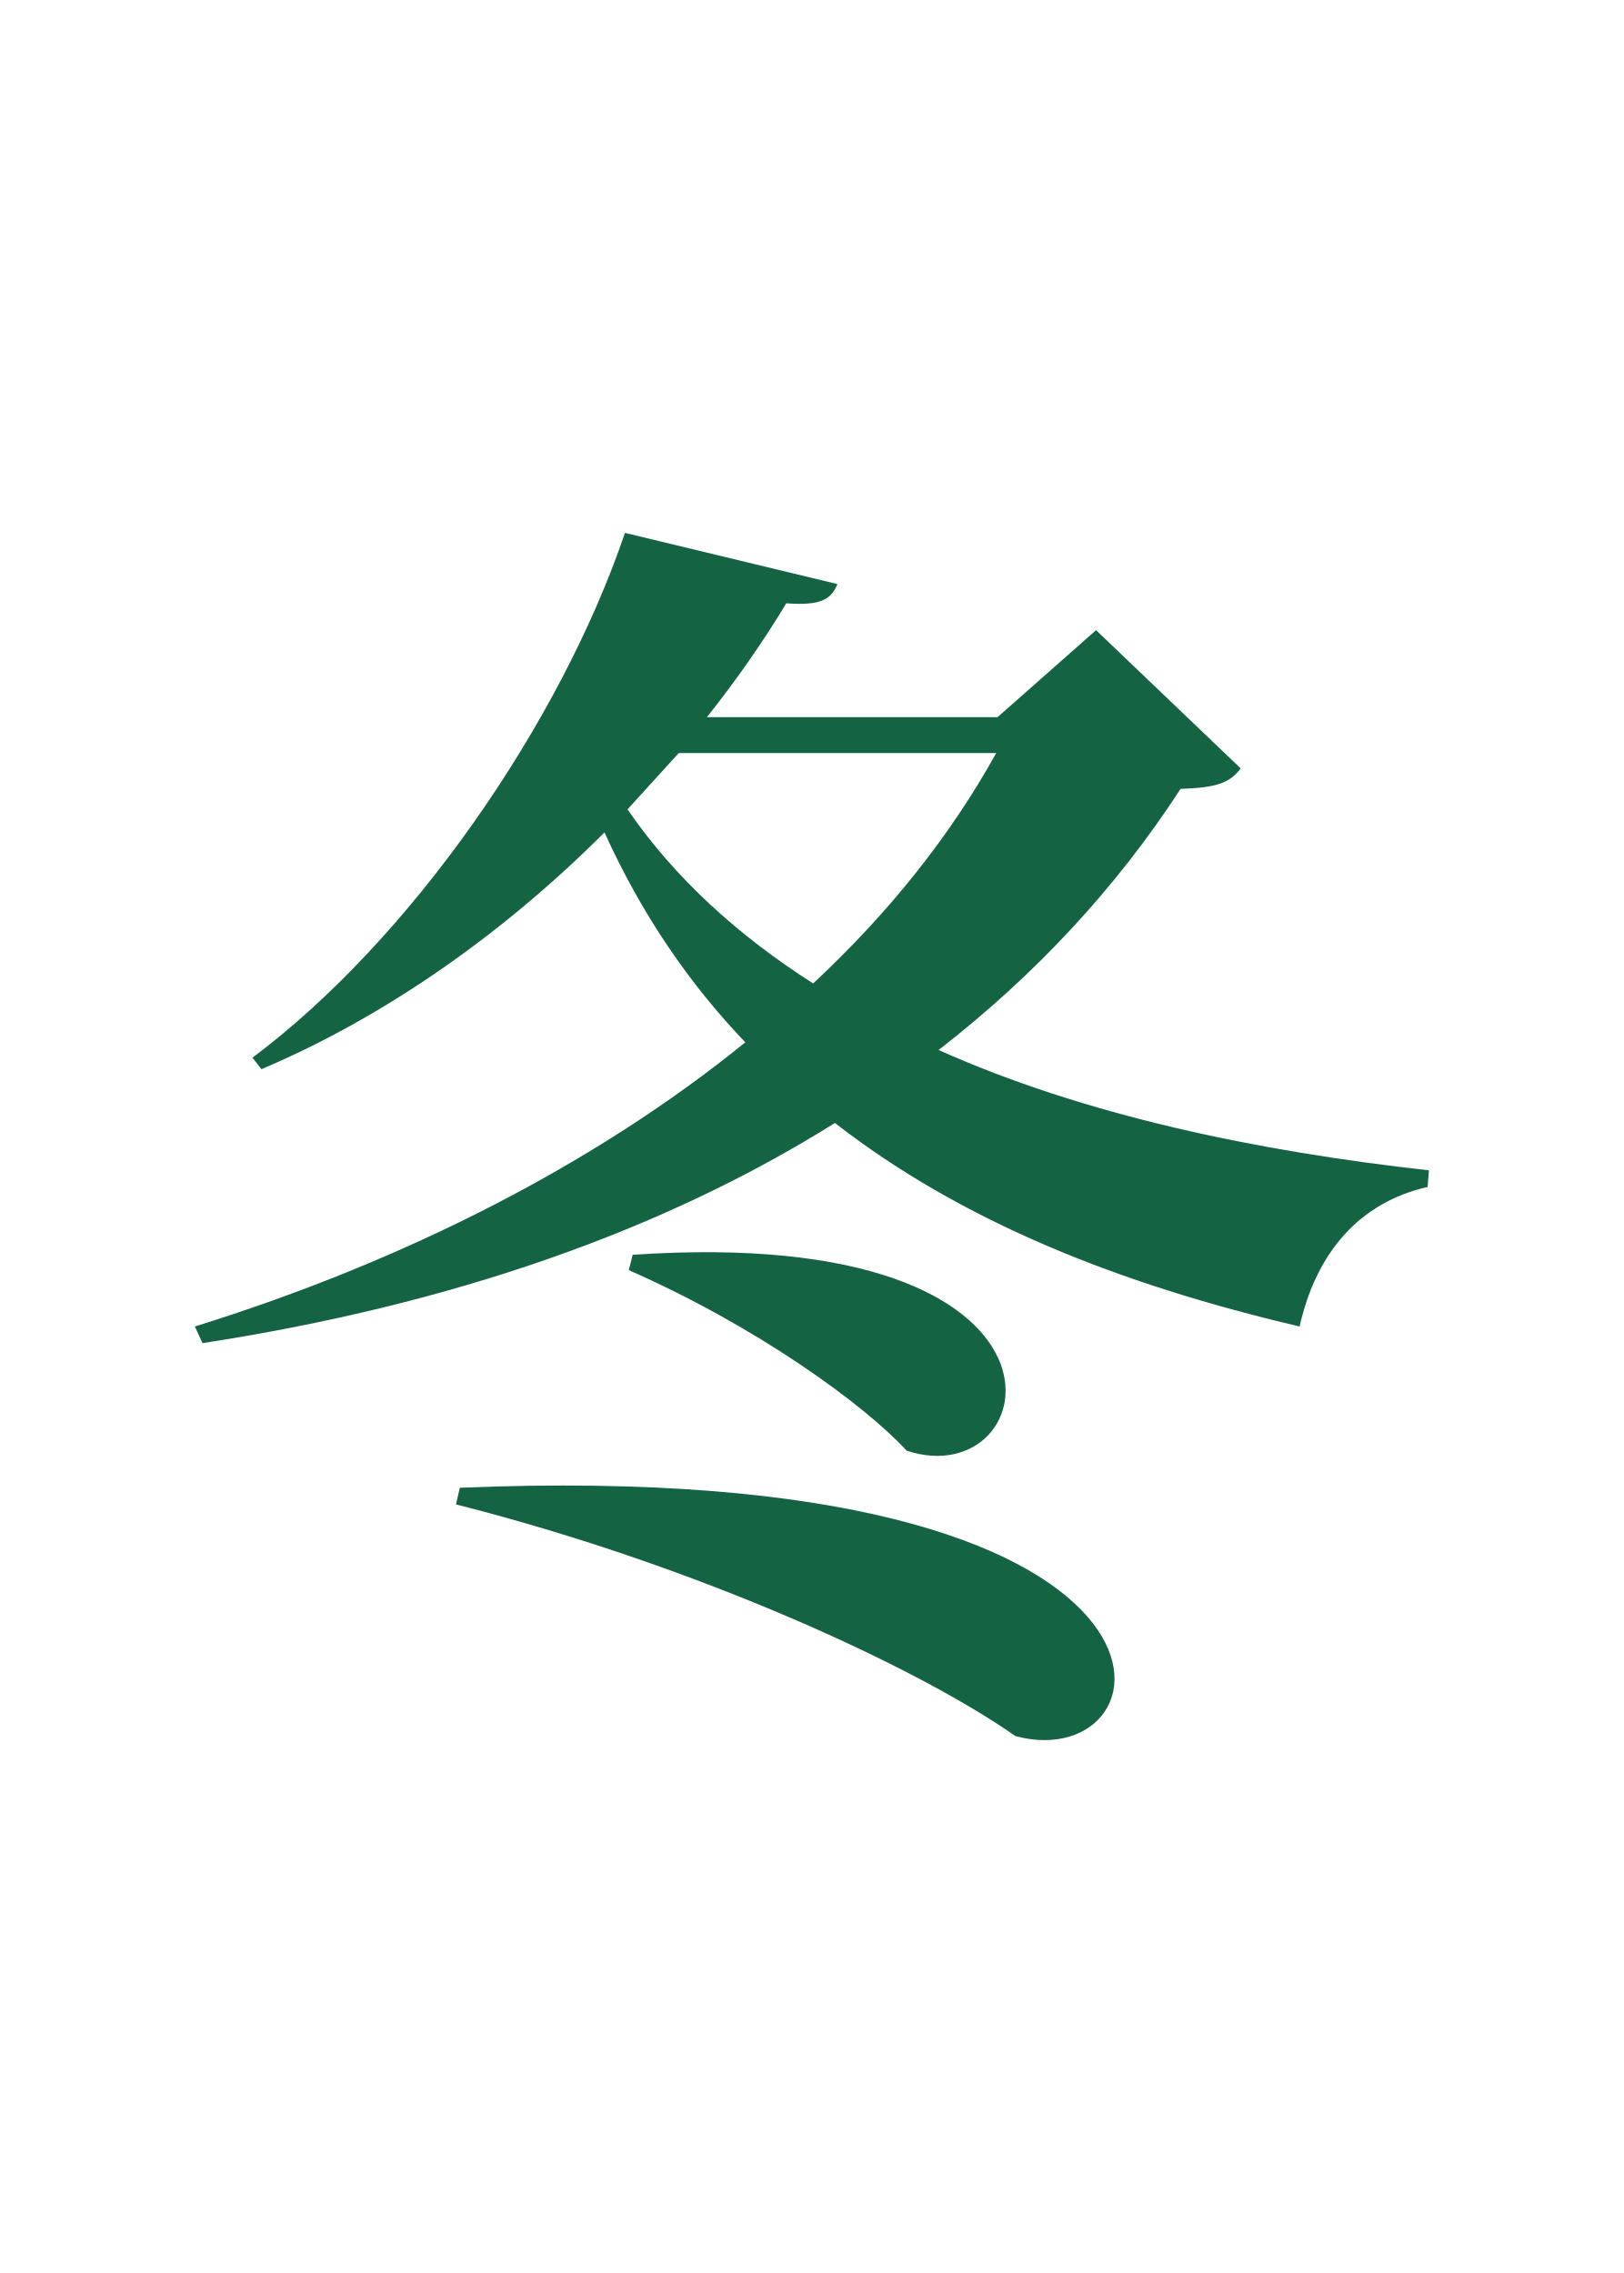
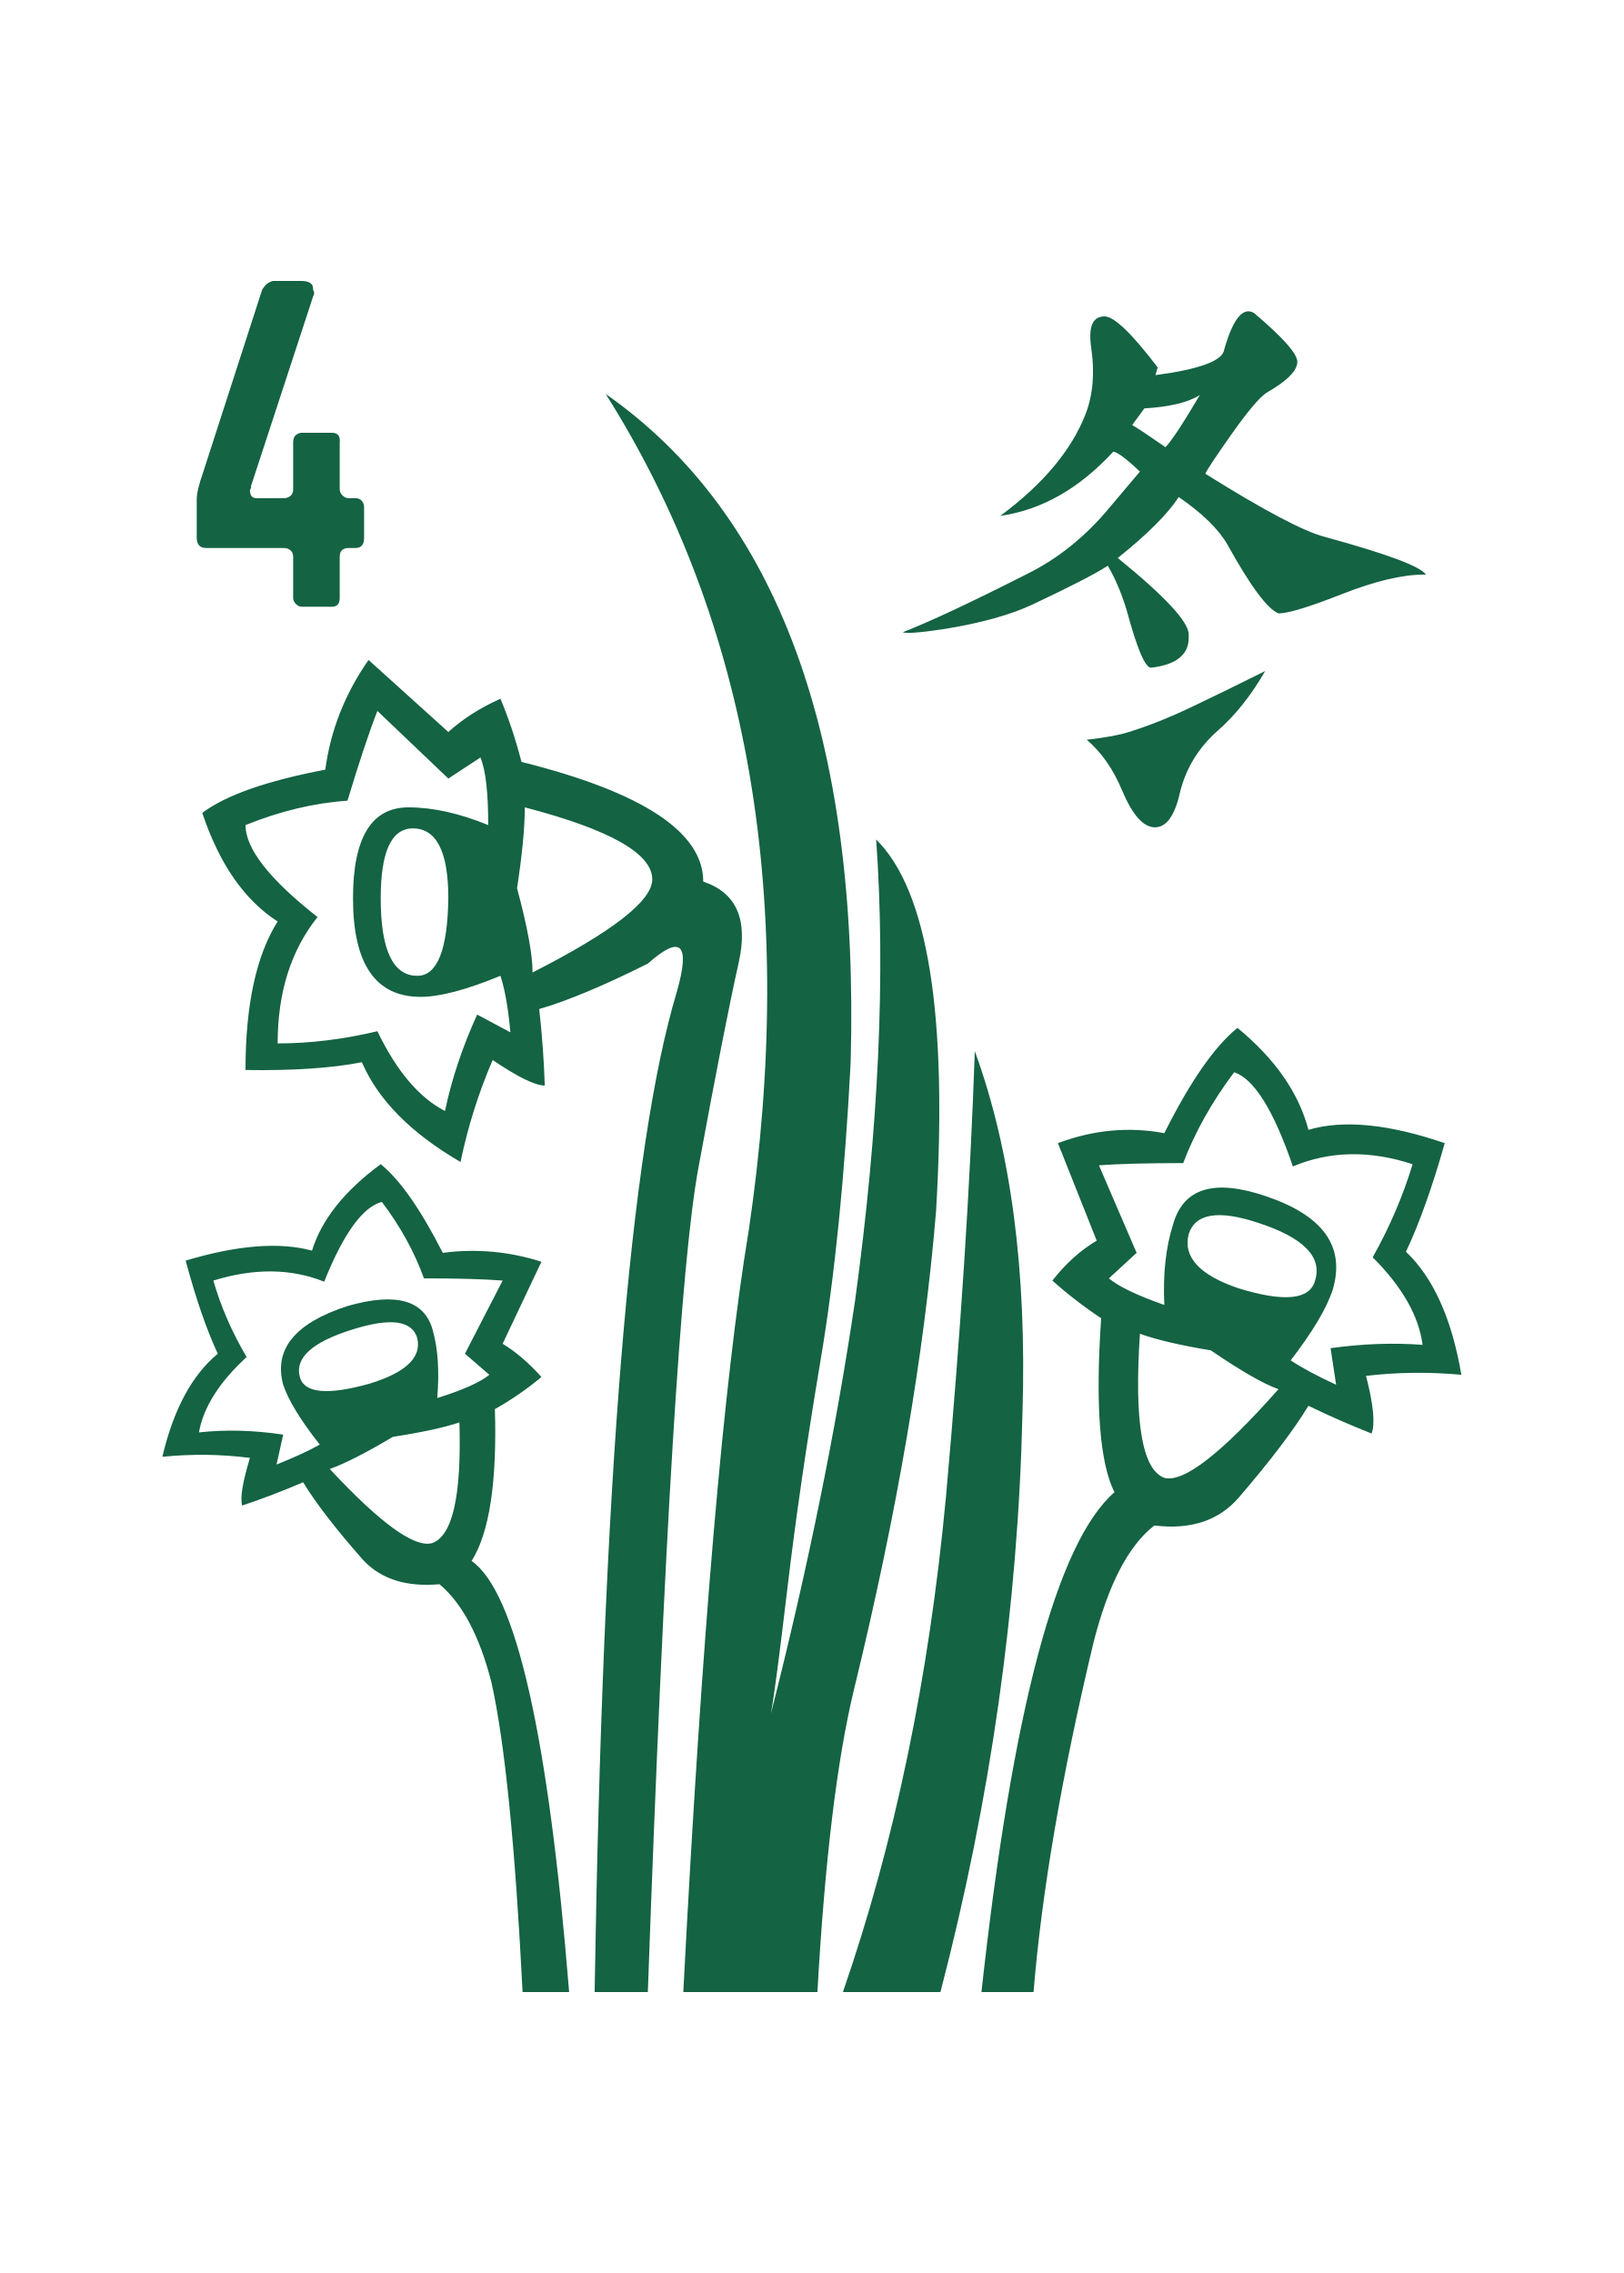
<svg xmlns="http://www.w3.org/2000/svg" viewBox="0 0 100 140">
-   <path d="M366 291 363 279C463 235 547 174 580 138C688 102 734 316 366 291ZM231 109 228 96C421 47 591 -33 665 -85C791 -119 833 134 231 109ZM650 683C614 618 566 558 507 503C449 540 399 585 362 639L402 683ZM360 855C309 705 192 537 69 445L76 436C175 478 267 544 344 621C373 557 410 503 454 457C337 362 188 286 24 235L30 222C225 252 390 310 524 394C623 317 746 268 887 235C900 293 934 332 987 344L988 357C853 372 719 400 605 451C681 510 744 578 794 655C821 656 832 659 841 671L728 779L651 711H424C447 740 468 770 486 800C513 798 521 803 526 815Z" transform="translate(10.10788,100.2285) scale(0.07883817,-0.07883817)" fill="#146343" />
+   <path d="M367 581 401 647Q376 649 330 649Q317 685 292 718Q266 711 240 646Q195 664 140 647Q150 612 170 578Q133 544 127 510Q163 514 203 508L197 481Q222 491 236 499Q210 532 203 553Q190 601 261 624Q327 643 338 602Q345 577 342 541Q377 552 389 562ZM337 410Q365 419 362 519Q341 512 302 506Q265 484 245 477Q313 404 337 410ZM281 554Q330 569 324 595Q317 619 266 603Q211 586 218 560Q224 538 281 554ZM352 1100 288 1161Q277 1133 261 1080Q216 1077 169 1058Q169 1026 234 975Q198 930 198 861Q242 861 288 872Q314 818 349 800Q358 843 378 887L408 871Q405 904 399 922Q353 903 327 903Q266 903 266 992Q266 1074 316 1074Q349 1074 388 1058Q388 1102 381 1119ZM536 1009Q536 1044 421 1074Q421 1047 414 1001Q428 949 428 925Q536 980 536 1009ZM352 992Q352 1055 320 1055Q291 1055 291 992Q291 922 324 922Q351 922 352 992ZM973 672 948 649Q961 638 998 625Q996 667 1006 698Q1020 747 1090 723Q1167 697 1150 639Q1142 614 1112 575Q1127 565 1153 553L1148 586Q1191 592 1231 589Q1226 628 1186 668Q1209 709 1222 752Q1164 771 1114 750Q1088 826 1061 835Q1031 795 1015 753Q966 753 939 751ZM998 469Q1024 462 1101 549Q1081 556 1040 584Q998 591 976 599Q968 480 998 469ZM1065 640Q1127 621 1134 647Q1144 679 1083 699Q1029 717 1020 689Q1012 658 1065 640ZM419 5Q409 203 391 284Q375 347 344 373Q299 369 275 395Q238 437 221 465Q193 453 166 444Q163 454 173 487Q134 492 94 488Q109 552 144 581Q129 613 115 665Q185 686 229 674Q242 716 291 752Q317 731 347 672Q392 678 436 664L401 590Q419 579 436 560Q417 544 394 531Q397 432 373 394Q433 352 461 5ZM564 5Q589 487 623 692Q689 1138 494 1447Q727 1284 715 844Q707 689 688.0 576.0Q669 463 658.0 370.0Q647 277 643 256Q693 453 719 629Q751 863 738 1045Q808 976 792 709Q776 516 718 278Q695 183 685 5ZM708 5Q778 207 801 452Q821 676 827 854Q876 720 870 527Q864 266 796 5ZM280 1207 352 1142Q372 1160 399 1172Q410 1146 418 1115Q582 1074 582 1007Q627 992 614 934Q601 876 577.5 748.0Q554 620 532 5H484Q495 697 558 907Q577 973 532 933Q472 903 434 892Q438 856 439 823Q426 823 392 846Q373 802 363 754Q296 793 274 844Q233 836 169 837Q169 925 198 971Q153 1000 130 1069Q162 1093 241 1108Q248 1161 280 1207ZM953 456Q933 496 941 613Q917 629 897 647Q915 670 937 683L902 771Q950 789 998 780Q1033 850 1064 875Q1115 833 1128 783Q1175 797 1251 771Q1234 711 1216 673Q1253 638 1266 562Q1222 566 1180 561Q1190 522 1185 509Q1157 520 1128 534Q1108 501 1065 451Q1038 420 989 426Q954 399 934 320Q891 140 880 5H833Q875 388 953 456ZM1089 1197Q1070 1164 1046 1143Q1020 1120 1012 1087Q1005 1056 989.5 1056.0Q974 1056 960 1089Q948 1118 928 1135Q954 1138 966 1142Q992 1150 1022.5 1164.5Q1053 1179 1089 1197ZM1079 1520Q1118 1487 1118 1476Q1118 1464 1090 1448Q1080 1441 1058.5 1410.5Q1037 1380 1035 1375Q1115 1325 1143 1318Q1227 1295 1234 1284H1232Q1203 1284 1158.5 1266.5Q1114 1249 1101 1249Q1086 1255 1055 1311Q1043 1332 1011 1354Q996 1331 956 1299Q1020 1247 1020 1230V1227Q1020 1204 986 1200Q978 1200 964 1252Q957 1275 947 1292Q930 1281 879 1257Q849 1243 800 1235Q767 1230 762 1232Q798 1246 873 1284Q916 1305 949 1345Q960 1358 976 1377Q958 1394 952 1395Q906 1345 850 1337Q908 1380 927 1429Q937 1455 932 1489Q928 1517 944 1517Q957 1517 992 1471L990 1464Q1050 1472 1052 1487Q1064 1529 1079 1520ZM969 1419Q979 1413 999 1399Q1007 1407 1030 1446Q1014 1436 980 1434ZM220 1255Q217 1255 214.5 1257.5Q212 1260 212 1263V1300Q212 1304 209.5 1306.0Q207 1308 204 1308H134Q129 1308 127.0 1310.5Q125 1313 125 1317V1352Q125 1360 131 1377L184 1541Q187 1546 190.0 1547.5Q193 1549 194 1549H219Q230 1549 230 1542Q230 1541 230 1541Q231 1539 231.0 1538.0Q231 1537 230 1535L174 1364Q174 1363 174 1362Q173 1361 173 1360Q173 1352 181 1353H204Q207 1353 209.5 1355.0Q212 1357 212 1361V1403Q212 1408 214.5 1410.0Q217 1412 220 1412H247Q255 1412 254 1403V1361Q254 1358 256.5 1355.5Q259 1353 262 1353H268Q272 1353 274.0 1350.5Q276 1348 276 1345V1317Q276 1308 268 1308H262Q254 1308 254 1300V1263Q254 1255 247 1255Z" fill="#146343" transform="matrix(0.06825939 0 0 -0.06825939 3.583618 123.0375)" />
</svg>
